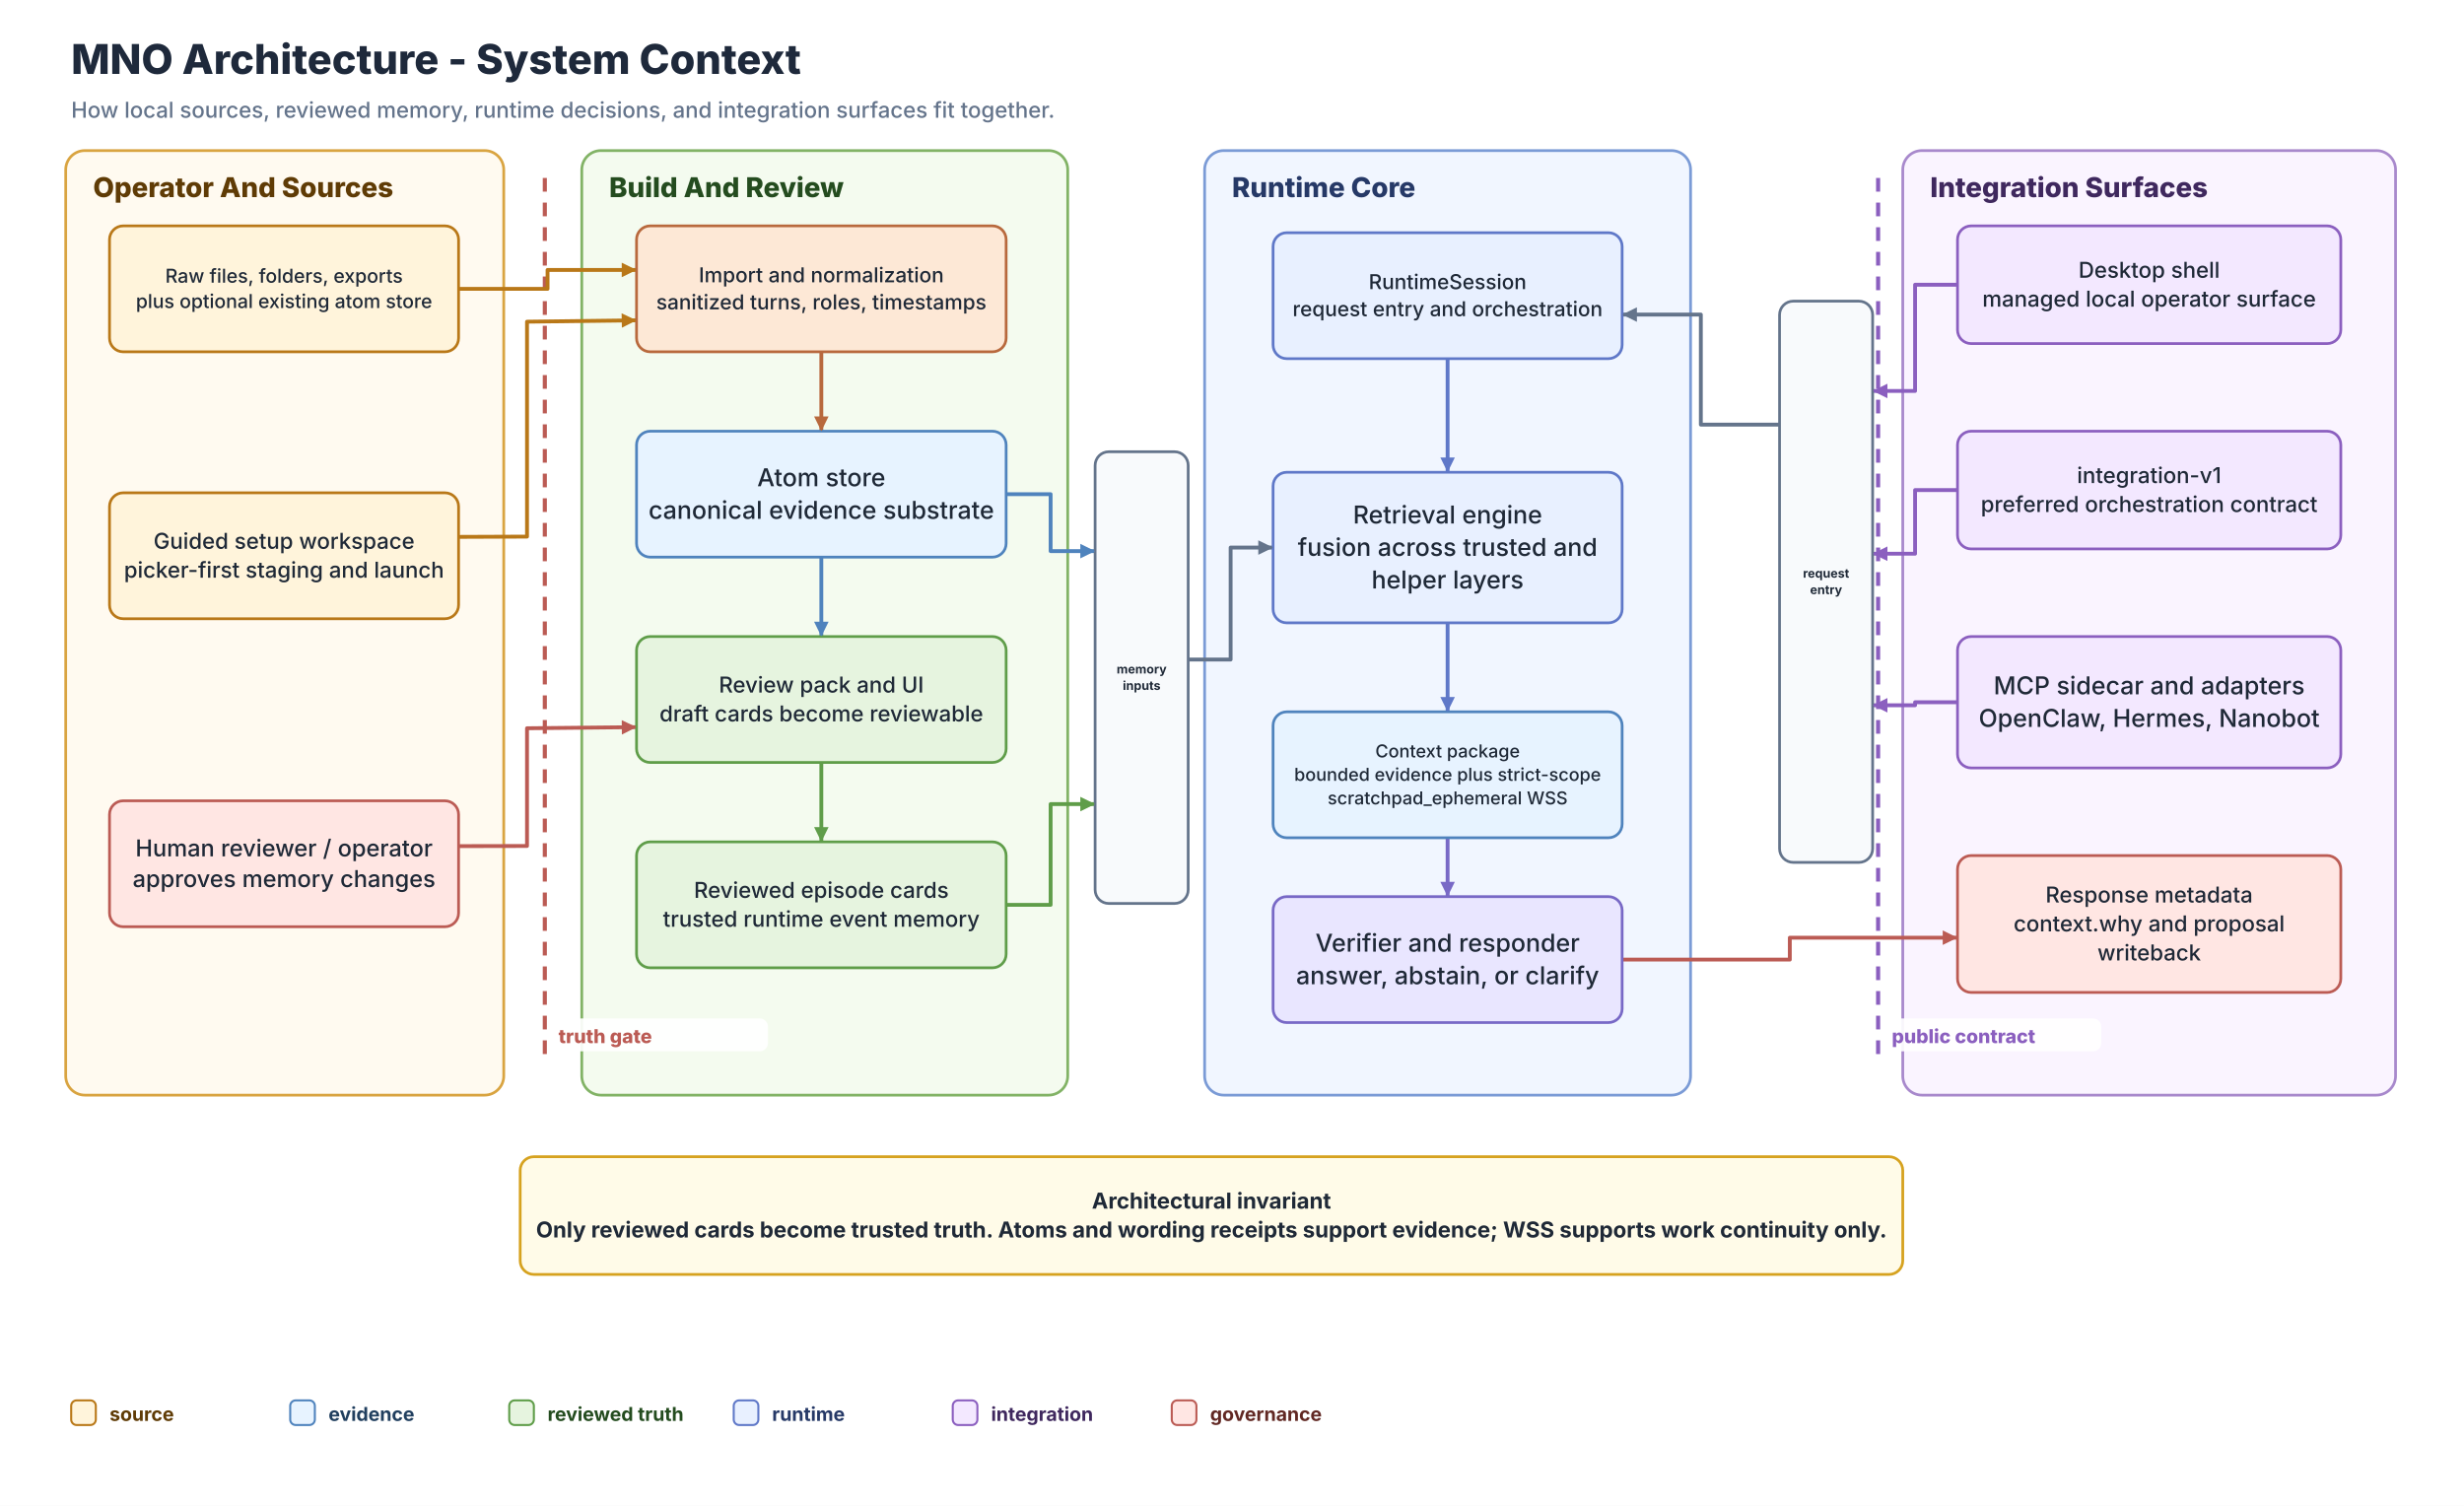
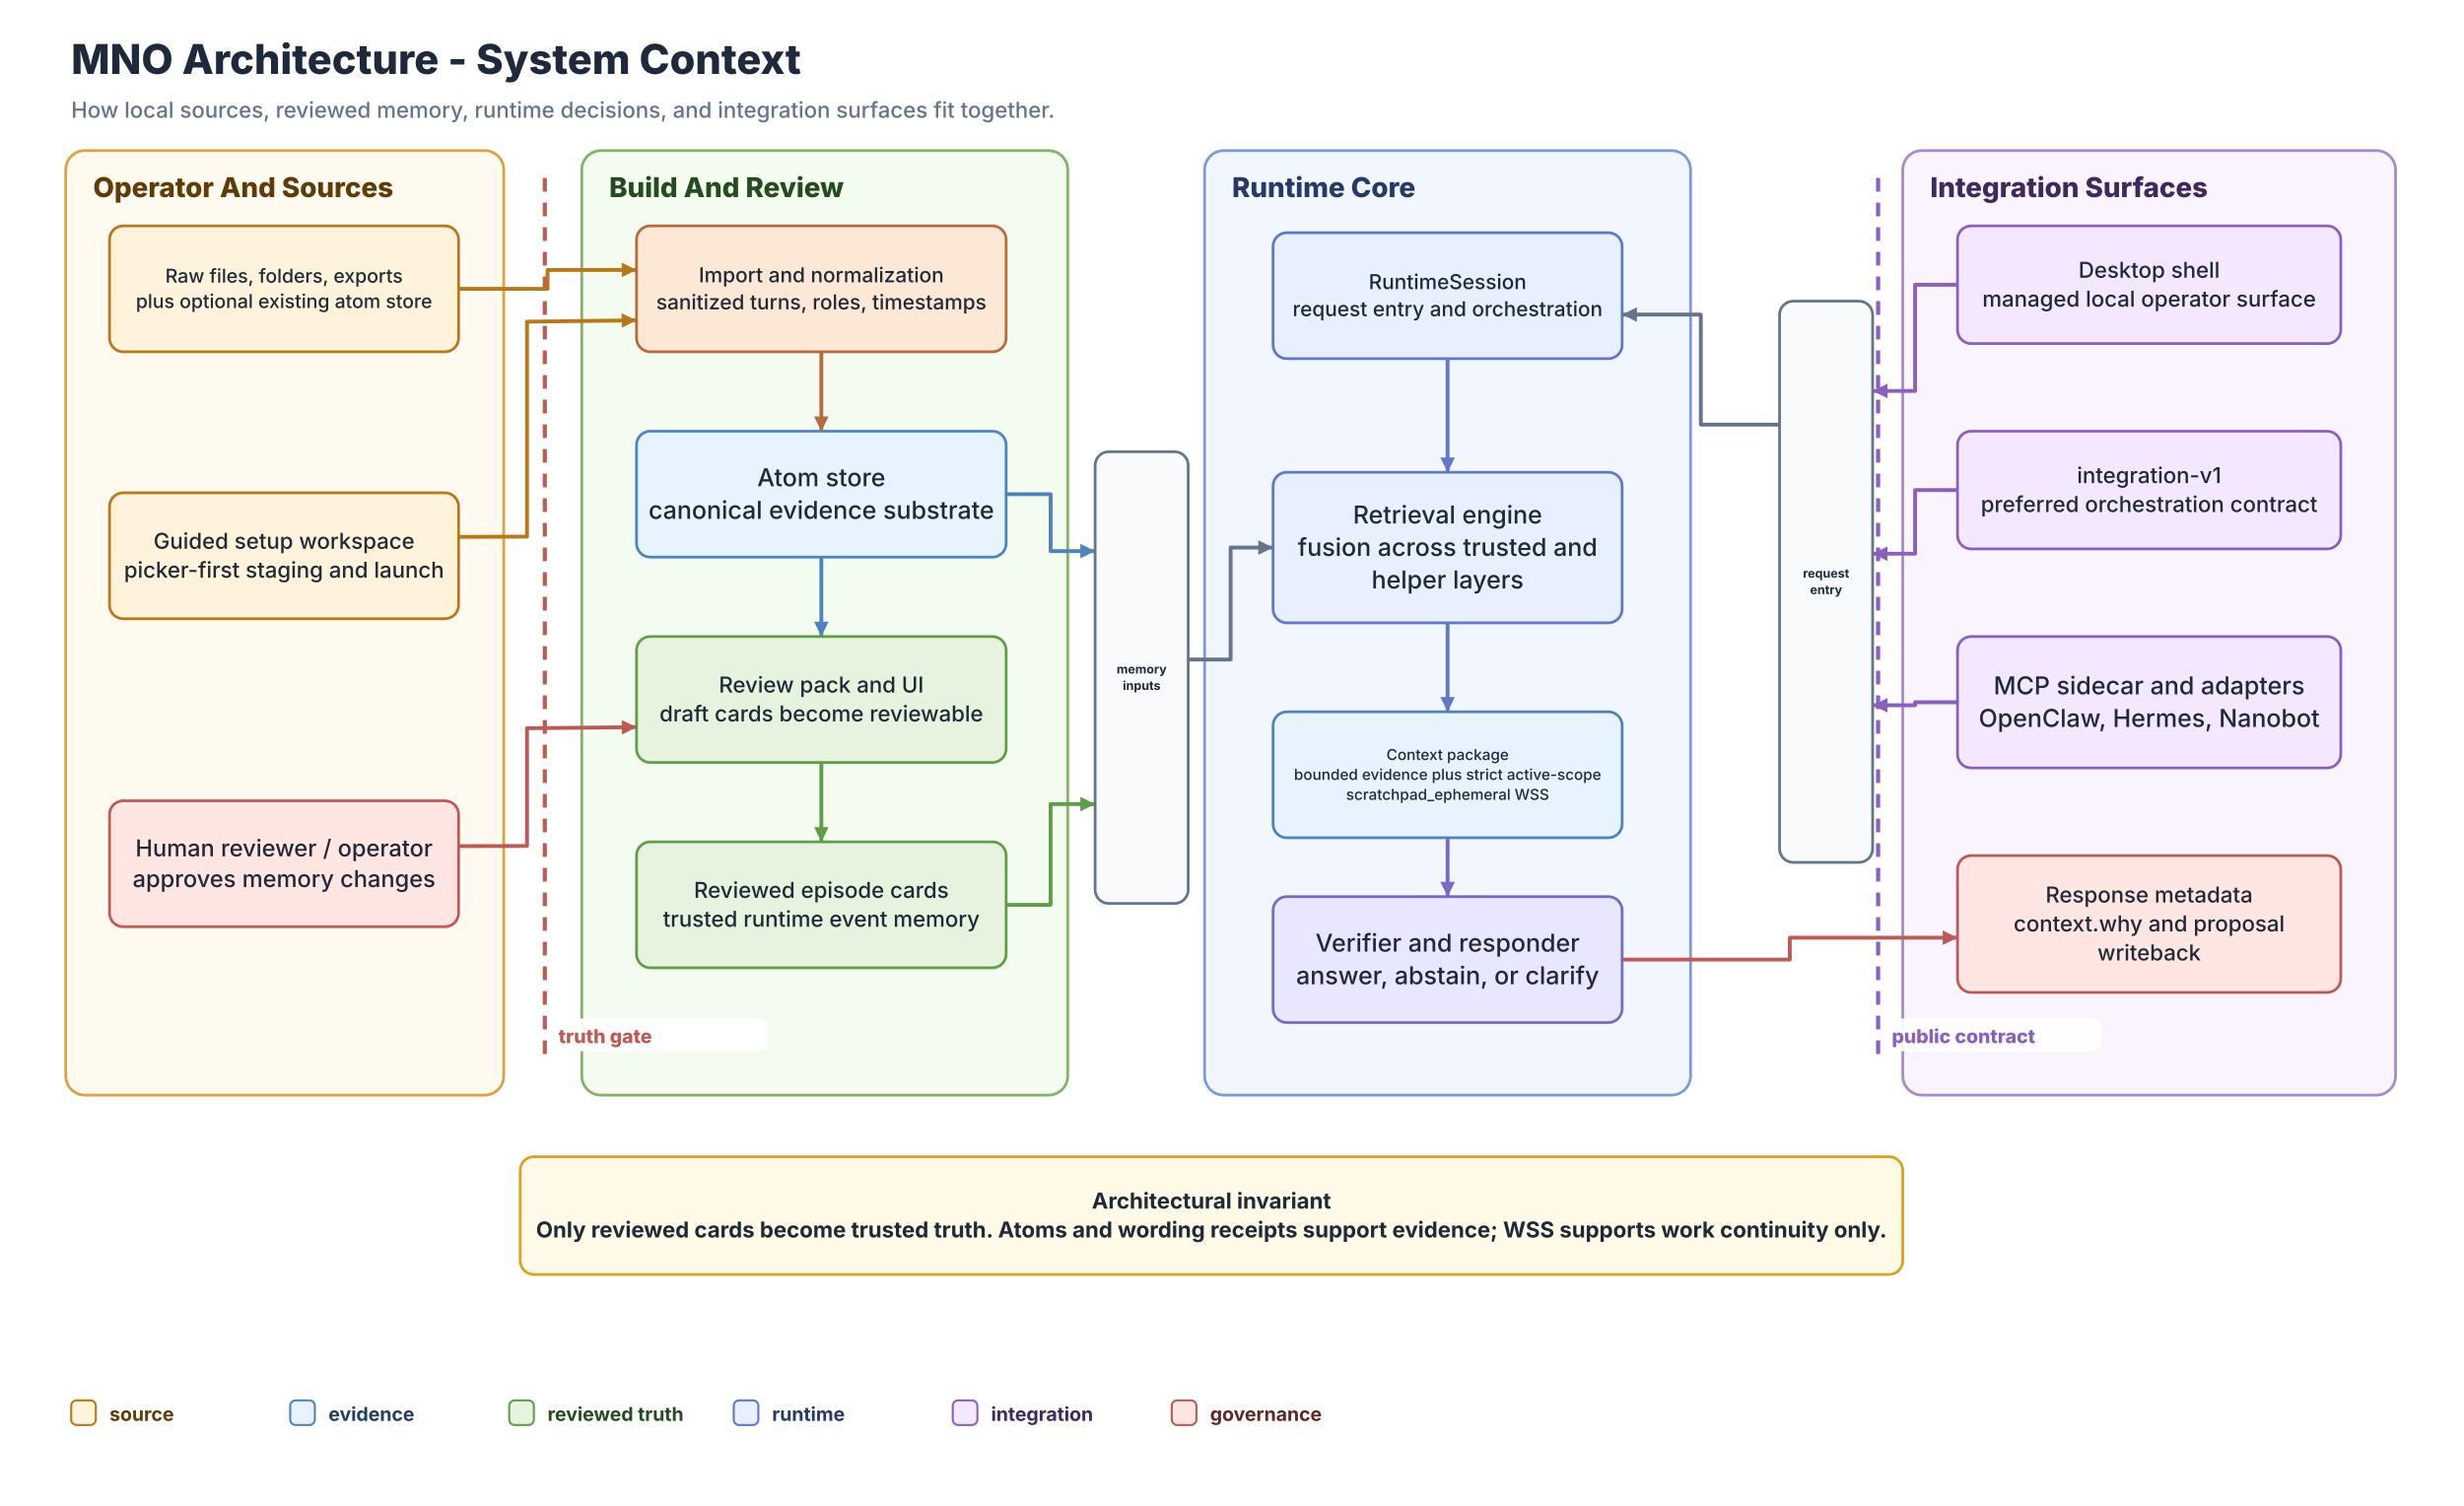
<svg xmlns="http://www.w3.org/2000/svg" width="1800" height="1100" viewBox="0 0 1800 1100" role="img" aria-label="MNO Architecture - System Context">
  <rect width="100%" height="100%" fill="#ffffff" />
  <text x="52" y="54" font-family="Segoe UI, Inter, Arial, sans-serif" font-size="30" font-weight="800" fill="#1e293b">MNO Architecture - System Context</text>
  <text x="52" y="86" font-family="Segoe UI, Inter, Arial, sans-serif" font-size="16" font-weight="500" fill="#64748b">How local sources, reviewed memory, runtime decisions, and integration surfaces fit together.</text>
  <rect x="48" y="110" width="320" height="690" rx="14" fill="#fffaf0" stroke="#d9a441" stroke-width="2" />
  <text x="68.0" y="144.0" font-family="Segoe UI, Inter, Arial, sans-serif" font-size="20" font-weight="800" fill="#5f3b05">Operator And Sources</text>
  <rect x="425" y="110" width="355" height="690" rx="14" fill="#f4fbef" stroke="#82b366" stroke-width="2" />
  <text x="445.0" y="144.0" font-family="Segoe UI, Inter, Arial, sans-serif" font-size="20" font-weight="800" fill="#244c1f">Build And Review</text>
  <rect x="880" y="110" width="355" height="690" rx="14" fill="#f1f6ff" stroke="#7b9bd6" stroke-width="2" />
  <text x="900.0" y="144.0" font-family="Segoe UI, Inter, Arial, sans-serif" font-size="20" font-weight="800" fill="#263967">Runtime Core</text>
  <rect x="1390" y="110" width="360" height="690" rx="14" fill="#faf4ff" stroke="#a889cc" stroke-width="2" />
  <text x="1410.0" y="144.0" font-family="Segoe UI, Inter, Arial, sans-serif" font-size="20" font-weight="800" fill="#3f285e">Integration Surfaces</text>
  <line x1="398.0" y1="130.0" x2="398.0" y2="770.0" stroke="#bb5b54" stroke-width="3" stroke-dasharray="10 8" />
  <rect x="403.0" y="744.0" width="158" height="24" rx="6" fill="#ffffff" fill-opacity="0.92" />
  <text x="408.0" y="762.0" font-family="Segoe UI, Inter, Arial, sans-serif" font-size="14" font-weight="800" fill="#bb5b54">truth gate</text>
  <line x1="1372.0" y1="130.0" x2="1372.0" y2="770.0" stroke="#8b5fbf" stroke-width="3" stroke-dasharray="10 8" />
  <rect x="1377.0" y="744.0" width="158" height="24" rx="6" fill="#ffffff" fill-opacity="0.92" />
  <text x="1382.0" y="762.0" font-family="Segoe UI, Inter, Arial, sans-serif" font-size="14" font-weight="800" fill="#8b5fbf">public contract</text>
  <polyline points="335.0,211.0 400.0,211.0 400.0,197.2 465.0,197.2" fill="none" stroke="#b97818" stroke-width="2.8" stroke-linecap="round" stroke-linejoin="round" />
  <polyline points="335.0,392.2 385.0,392.0 385.0,235.0 465.0,234.0" fill="none" stroke="#b97818" stroke-width="2.8" stroke-linecap="round" stroke-linejoin="round" />
  <polyline points="600.0,257.0 600.0,315.0" fill="none" stroke="#b8693d" stroke-width="2.8" stroke-linecap="round" stroke-linejoin="round" />
  <polyline points="600.0,407.0 600.0,465.0" fill="none" stroke="#4f83bd" stroke-width="2.8" stroke-linecap="round" stroke-linejoin="round" />
  <polyline points="335.0,618.1 385.0,618.0 385.0,532.0 465.0,531.2" fill="none" stroke="#bb5b54" stroke-width="2.8" stroke-linecap="round" stroke-linejoin="round" />
  <polyline points="600.0,557.0 600.0,615.0" fill="none" stroke="#5f9d49" stroke-width="2.8" stroke-linecap="round" stroke-linejoin="round" />
  <polyline points="735.0,361.0 767.5,361.0 767.5,402.6 800.0,402.6" fill="none" stroke="#4f83bd" stroke-width="2.8" stroke-linecap="round" stroke-linejoin="round" />
  <polyline points="735.0,661.0 767.5,661.0 767.5,587.4 800.0,587.4" fill="none" stroke="#5f9d49" stroke-width="2.8" stroke-linecap="round" stroke-linejoin="round" />
  <polyline points="868.0,481.8 899.0,481.8 899.0,400.0 930.0,400.0" fill="none" stroke="#64748b" stroke-width="2.8" stroke-linecap="round" stroke-linejoin="round" />
  <polyline points="1430.0,208.0 1399.0,208.0 1399.0,285.6 1368.0,285.6" fill="none" stroke="#8b5fbf" stroke-width="2.8" stroke-linecap="round" stroke-linejoin="round" />
  <polyline points="1430.0,358.0 1399.0,358.0 1399.0,404.5 1368.0,404.5" fill="none" stroke="#8b5fbf" stroke-width="2.8" stroke-linecap="round" stroke-linejoin="round" />
  <polyline points="1430.0,513.0 1399.0,513.0 1399.0,515.2 1368.0,515.2" fill="none" stroke="#8b5fbf" stroke-width="2.8" stroke-linecap="round" stroke-linejoin="round" />
  <polyline points="1300.0,310.2 1242.5,310.2 1242.5,229.8 1185.0,229.8" fill="none" stroke="#64748b" stroke-width="2.8" stroke-linecap="round" stroke-linejoin="round" />
  <polyline points="1057.5,262.0 1057.5,345.0" fill="none" stroke="#5f78c8" stroke-width="2.8" stroke-linecap="round" stroke-linejoin="round" />
  <polyline points="1057.5,455.0 1057.5,520.0" fill="none" stroke="#5f78c8" stroke-width="2.8" stroke-linecap="round" stroke-linejoin="round" />
  <polyline points="1057.5,612.0 1057.5,655.0" fill="none" stroke="#7869c6" stroke-width="2.8" stroke-linecap="round" stroke-linejoin="round" />
  <polyline points="1185.0,701.0 1307.5,701.0 1307.5,685.0 1430.0,685.0" fill="none" stroke="#bb5b54" stroke-width="2.8" stroke-linecap="round" stroke-linejoin="round" />
  <rect x="80" y="165" width="255" height="92" rx="10" fill="#fff4db" stroke="#b97818" stroke-width="2" />
  <g class="node-label">
    <text x="207.5" y="206.5" text-anchor="middle" font-family="Segoe UI, Inter, Arial, sans-serif" font-size="14" font-weight="500" fill="#1f2937">Raw files, folders, exports</text>
    <text x="207.5" y="225.0" text-anchor="middle" font-family="Segoe UI, Inter, Arial, sans-serif" font-size="14" font-weight="500" fill="#1f2937">plus optional existing atom store</text>
  </g>
  <rect x="80" y="360" width="255" height="92" rx="10" fill="#fff4db" stroke="#b97818" stroke-width="2" />
  <g class="node-label">
    <text x="207.5" y="400.9" text-anchor="middle" font-family="Segoe UI, Inter, Arial, sans-serif" font-size="16" font-weight="500" fill="#1f2937">Guided setup workspace</text>
    <text x="207.5" y="422.0" text-anchor="middle" font-family="Segoe UI, Inter, Arial, sans-serif" font-size="16" font-weight="500" fill="#1f2937">picker-first staging and launch</text>
  </g>
  <rect x="80" y="585" width="255" height="92" rx="10" fill="#ffe6e3" stroke="#bb5b54" stroke-width="2" />
  <g class="node-label">
    <text x="207.5" y="625.6" text-anchor="middle" font-family="Segoe UI, Inter, Arial, sans-serif" font-size="17" font-weight="500" fill="#1f2937">Human reviewer / operator</text>
    <text x="207.5" y="648.0" text-anchor="middle" font-family="Segoe UI, Inter, Arial, sans-serif" font-size="17" font-weight="500" fill="#1f2937">approves memory changes</text>
  </g>
  <rect x="465" y="165" width="270" height="92" rx="10" fill="#fde8d6" stroke="#b8693d" stroke-width="2" />
  <g class="node-label">
    <text x="600.0" y="206.2" text-anchor="middle" font-family="Segoe UI, Inter, Arial, sans-serif" font-size="15" font-weight="500" fill="#1f2937">Import and normalization</text>
    <text x="600.0" y="226.0" text-anchor="middle" font-family="Segoe UI, Inter, Arial, sans-serif" font-size="15" font-weight="500" fill="#1f2937">sanitized turns, roles, timestamps</text>
  </g>
  <rect x="465" y="315" width="270" height="92" rx="10" fill="#e7f3ff" stroke="#4f83bd" stroke-width="2" />
  <g class="node-label">
    <text x="600.0" y="355.2" text-anchor="middle" font-family="Segoe UI, Inter, Arial, sans-serif" font-size="18" font-weight="500" fill="#1f2937">Atom store</text>
    <text x="600.0" y="379.0" text-anchor="middle" font-family="Segoe UI, Inter, Arial, sans-serif" font-size="18" font-weight="500" fill="#1f2937">canonical evidence substrate</text>
  </g>
  <rect x="465" y="465" width="270" height="92" rx="10" fill="#e6f4df" stroke="#5f9d49" stroke-width="2" />
  <g class="node-label">
    <text x="600.0" y="505.9" text-anchor="middle" font-family="Segoe UI, Inter, Arial, sans-serif" font-size="16" font-weight="500" fill="#1f2937">Review pack and UI</text>
    <text x="600.0" y="527.0" text-anchor="middle" font-family="Segoe UI, Inter, Arial, sans-serif" font-size="16" font-weight="500" fill="#1f2937">draft cards become reviewable</text>
  </g>
  <rect x="465" y="615" width="270" height="92" rx="10" fill="#e6f4df" stroke="#5f9d49" stroke-width="2" />
  <g class="node-label">
    <text x="600.0" y="655.9" text-anchor="middle" font-family="Segoe UI, Inter, Arial, sans-serif" font-size="16" font-weight="500" fill="#1f2937">Reviewed episode cards</text>
    <text x="600.0" y="677.0" text-anchor="middle" font-family="Segoe UI, Inter, Arial, sans-serif" font-size="16" font-weight="500" fill="#1f2937">trusted runtime event memory</text>
  </g>
  <rect x="800" y="330" width="68" height="330" rx="10" fill="#f8fafc" stroke="#64748b" stroke-width="2" />
  <g class="node-label">
    <text x="834.0" y="492.0" text-anchor="middle" font-family="Segoe UI, Inter, Arial, sans-serif" font-size="9" font-weight="700" fill="#1f2937">memory</text>
    <text x="834.0" y="504.0" text-anchor="middle" font-family="Segoe UI, Inter, Arial, sans-serif" font-size="9" font-weight="700" fill="#1f2937">inputs</text>
  </g>
  <rect x="1300" y="220" width="68" height="410" rx="10" fill="#f8fafc" stroke="#64748b" stroke-width="2" />
  <g class="node-label">
    <text x="1334.0" y="422.0" text-anchor="middle" font-family="Segoe UI, Inter, Arial, sans-serif" font-size="9" font-weight="700" fill="#1f2937">request</text>
    <text x="1334.0" y="434.0" text-anchor="middle" font-family="Segoe UI, Inter, Arial, sans-serif" font-size="9" font-weight="700" fill="#1f2937">entry</text>
  </g>
  <rect x="930" y="170" width="255" height="92" rx="10" fill="#e8f0ff" stroke="#5f78c8" stroke-width="2" />
  <g class="node-label">
    <text x="1057.5" y="211.2" text-anchor="middle" font-family="Segoe UI, Inter, Arial, sans-serif" font-size="15" font-weight="500" fill="#1f2937">RuntimeSession</text>
    <text x="1057.5" y="231.0" text-anchor="middle" font-family="Segoe UI, Inter, Arial, sans-serif" font-size="15" font-weight="500" fill="#1f2937">request entry and orchestration</text>
  </g>
  <rect x="930" y="345" width="255" height="110" rx="10" fill="#e8f0ff" stroke="#5f78c8" stroke-width="2" />
  <g class="node-label">
    <text x="1057.5" y="382.4" text-anchor="middle" font-family="Segoe UI, Inter, Arial, sans-serif" font-size="18" font-weight="500" fill="#1f2937">Retrieval engine</text>
    <text x="1057.5" y="406.1" text-anchor="middle" font-family="Segoe UI, Inter, Arial, sans-serif" font-size="18" font-weight="500" fill="#1f2937">fusion across trusted and</text>
    <text x="1057.5" y="429.9" text-anchor="middle" font-family="Segoe UI, Inter, Arial, sans-serif" font-size="18" font-weight="500" fill="#1f2937">helper layers</text>
  </g>
  <rect x="930" y="520" width="255" height="92" rx="10" fill="#e7f3ff" stroke="#4f83bd" stroke-width="2" />
  <g class="node-label">
-     <text x="1057.5" y="553.3" text-anchor="middle" font-family="Segoe UI, Inter, Arial, sans-serif" font-size="13" font-weight="500" fill="#1f2937">Context package</text>
-     <text x="1057.5" y="570.4" text-anchor="middle" font-family="Segoe UI, Inter, Arial, sans-serif" font-size="13" font-weight="500" fill="#1f2937">bounded evidence plus strict-scope</text>
-     <text x="1057.5" y="587.6" text-anchor="middle" font-family="Segoe UI, Inter, Arial, sans-serif" font-size="13" font-weight="500" fill="#1f2937">scratchpad_ephemeral WSS</text>
+     <text x="1057.5" y="555.2" text-anchor="middle" font-family="Segoe UI, Inter, Arial, sans-serif" font-size="11" font-weight="500" fill="#1f2937">Context package</text>
+     <text x="1057.5" y="569.7" text-anchor="middle" font-family="Segoe UI, Inter, Arial, sans-serif" font-size="11" font-weight="500" fill="#1f2937">bounded evidence plus strict active-scope</text>
+     <text x="1057.5" y="584.3" text-anchor="middle" font-family="Segoe UI, Inter, Arial, sans-serif" font-size="11" font-weight="500" fill="#1f2937">scratchpad_ephemeral WSS</text>
  </g>
  <rect x="930" y="655" width="255" height="92" rx="10" fill="#e9e6ff" stroke="#7869c6" stroke-width="2" />
  <g class="node-label">
    <text x="1057.5" y="695.2" text-anchor="middle" font-family="Segoe UI, Inter, Arial, sans-serif" font-size="18" font-weight="500" fill="#1f2937">Verifier and responder</text>
    <text x="1057.5" y="719.0" text-anchor="middle" font-family="Segoe UI, Inter, Arial, sans-serif" font-size="18" font-weight="500" fill="#1f2937">answer, abstain, or clarify</text>
  </g>
  <rect x="1430" y="165" width="280" height="86" rx="10" fill="#f3e8ff" stroke="#8b5fbf" stroke-width="2" />
  <g class="node-label">
    <text x="1570.0" y="202.9" text-anchor="middle" font-family="Segoe UI, Inter, Arial, sans-serif" font-size="16" font-weight="500" fill="#1f2937">Desktop shell</text>
    <text x="1570.0" y="224.0" text-anchor="middle" font-family="Segoe UI, Inter, Arial, sans-serif" font-size="16" font-weight="500" fill="#1f2937">managed local operator surface</text>
  </g>
  <rect x="1430" y="315" width="280" height="86" rx="10" fill="#f3e8ff" stroke="#8b5fbf" stroke-width="2" />
  <g class="node-label">
    <text x="1570.0" y="352.9" text-anchor="middle" font-family="Segoe UI, Inter, Arial, sans-serif" font-size="16" font-weight="500" fill="#1f2937">integration-v1</text>
    <text x="1570.0" y="374.0" text-anchor="middle" font-family="Segoe UI, Inter, Arial, sans-serif" font-size="16" font-weight="500" fill="#1f2937">preferred orchestration contract</text>
  </g>
  <rect x="1430" y="465" width="280" height="96" rx="10" fill="#f3e8ff" stroke="#8b5fbf" stroke-width="2" />
  <g class="node-label">
    <text x="1570.0" y="507.2" text-anchor="middle" font-family="Segoe UI, Inter, Arial, sans-serif" font-size="18" font-weight="500" fill="#1f2937">MCP sidecar and adapters</text>
    <text x="1570.0" y="531.0" text-anchor="middle" font-family="Segoe UI, Inter, Arial, sans-serif" font-size="18" font-weight="500" fill="#1f2937">OpenClaw, Hermes, Nanobot</text>
  </g>
  <rect x="1430" y="625" width="280" height="100" rx="10" fill="#ffe6e3" stroke="#bb5b54" stroke-width="2" />
  <g class="node-label">
    <text x="1570.0" y="659.3" text-anchor="middle" font-family="Segoe UI, Inter, Arial, sans-serif" font-size="16" font-weight="500" fill="#1f2937">Response metadata</text>
    <text x="1570.0" y="680.4" text-anchor="middle" font-family="Segoe UI, Inter, Arial, sans-serif" font-size="16" font-weight="500" fill="#1f2937">context.why and proposal</text>
    <text x="1570.0" y="701.6" text-anchor="middle" font-family="Segoe UI, Inter, Arial, sans-serif" font-size="16" font-weight="500" fill="#1f2937">writeback</text>
  </g>
  <rect x="380" y="845" width="1010" height="86" rx="10" fill="#fffbe8" stroke="#d6a21f" stroke-width="2" />
  <g class="node-label">
    <text x="885.0" y="882.9" text-anchor="middle" font-family="Segoe UI, Inter, Arial, sans-serif" font-size="16" font-weight="700" fill="#1f2937">Architectural invariant</text>
    <text x="885.0" y="904.0" text-anchor="middle" font-family="Segoe UI, Inter, Arial, sans-serif" font-size="16" font-weight="700" fill="#1f2937">Only reviewed cards become trusted truth. Atoms and wording receipts support evidence; WSS supports work continuity only.</text>
  </g>
  <polygon points="465.0,197.2 454.2,202.5 454.2,191.9" fill="#b97818" />
  <polygon points="465.0,234.0 454.3,239.4 454.1,228.9" fill="#b97818" />
  <polygon points="600.0,315.0 594.7,304.2 605.3,304.2" fill="#b8693d" />
  <polygon points="600.0,465.0 594.7,454.2 605.3,454.2" fill="#4f83bd" />
  <polygon points="465.0,531.2 454.3,536.6 454.2,526.1" fill="#bb5b54" />
  <polygon points="600.0,615.0 594.7,604.2 605.3,604.2" fill="#5f9d49" />
  <polygon points="800.0,402.6 789.2,407.9 789.2,397.3" fill="#4f83bd" />
  <polygon points="800.0,587.4 789.2,592.7 789.2,582.1" fill="#5f9d49" />
  <polygon points="930.0,400.0 919.2,405.3 919.2,394.7" fill="#64748b" />
  <polygon points="1368.0,285.6 1378.8,280.3 1378.8,290.9" fill="#8b5fbf" />
  <polygon points="1368.0,404.5 1378.8,399.2 1378.8,409.8" fill="#8b5fbf" />
  <polygon points="1368.0,515.2 1378.8,509.9 1378.8,520.5" fill="#8b5fbf" />
  <polygon points="1185.0,229.8 1195.8,224.5 1195.8,235.1" fill="#64748b" />
  <polygon points="1057.5,345.0 1052.2,334.2 1062.8,334.2" fill="#5f78c8" />
  <polygon points="1057.5,520.0 1052.2,509.2 1062.8,509.2" fill="#5f78c8" />
  <polygon points="1057.5,655.0 1052.2,644.2 1062.8,644.2" fill="#7869c6" />
  <polygon points="1430.0,685.0 1419.2,690.3 1419.2,679.7" fill="#bb5b54" />
  <rect x="52.0" y="1023.0" width="18" height="18" rx="4" fill="#fff4db" stroke="#b97818" stroke-width="1.5" />
  <text x="80.0" y="1038.0" font-family="Segoe UI, Inter, Arial, sans-serif" font-size="14" font-weight="700" fill="#5f3b05">source</text>
  <rect x="212.0" y="1023.0" width="18" height="18" rx="4" fill="#e7f3ff" stroke="#4f83bd" stroke-width="1.5" />
  <text x="240.0" y="1038.0" font-family="Segoe UI, Inter, Arial, sans-serif" font-size="14" font-weight="700" fill="#213f5f">evidence</text>
  <rect x="372.0" y="1023.0" width="18" height="18" rx="4" fill="#e6f4df" stroke="#5f9d49" stroke-width="1.5" />
  <text x="400.0" y="1038.0" font-family="Segoe UI, Inter, Arial, sans-serif" font-size="14" font-weight="700" fill="#244c1f">reviewed truth</text>
  <rect x="536.0" y="1023.0" width="18" height="18" rx="4" fill="#e8f0ff" stroke="#5f78c8" stroke-width="1.5" />
  <text x="564.0" y="1038.0" font-family="Segoe UI, Inter, Arial, sans-serif" font-size="14" font-weight="700" fill="#263967">runtime</text>
  <rect x="696.0" y="1023.0" width="18" height="18" rx="4" fill="#f3e8ff" stroke="#8b5fbf" stroke-width="1.5" />
  <text x="724.0" y="1038.0" font-family="Segoe UI, Inter, Arial, sans-serif" font-size="14" font-weight="700" fill="#3f285e">integration</text>
  <rect x="856.0" y="1023.0" width="18" height="18" rx="4" fill="#ffe6e3" stroke="#bb5b54" stroke-width="1.5" />
  <text x="884.0" y="1038.0" font-family="Segoe UI, Inter, Arial, sans-serif" font-size="14" font-weight="700" fill="#612823">governance</text>
</svg>
